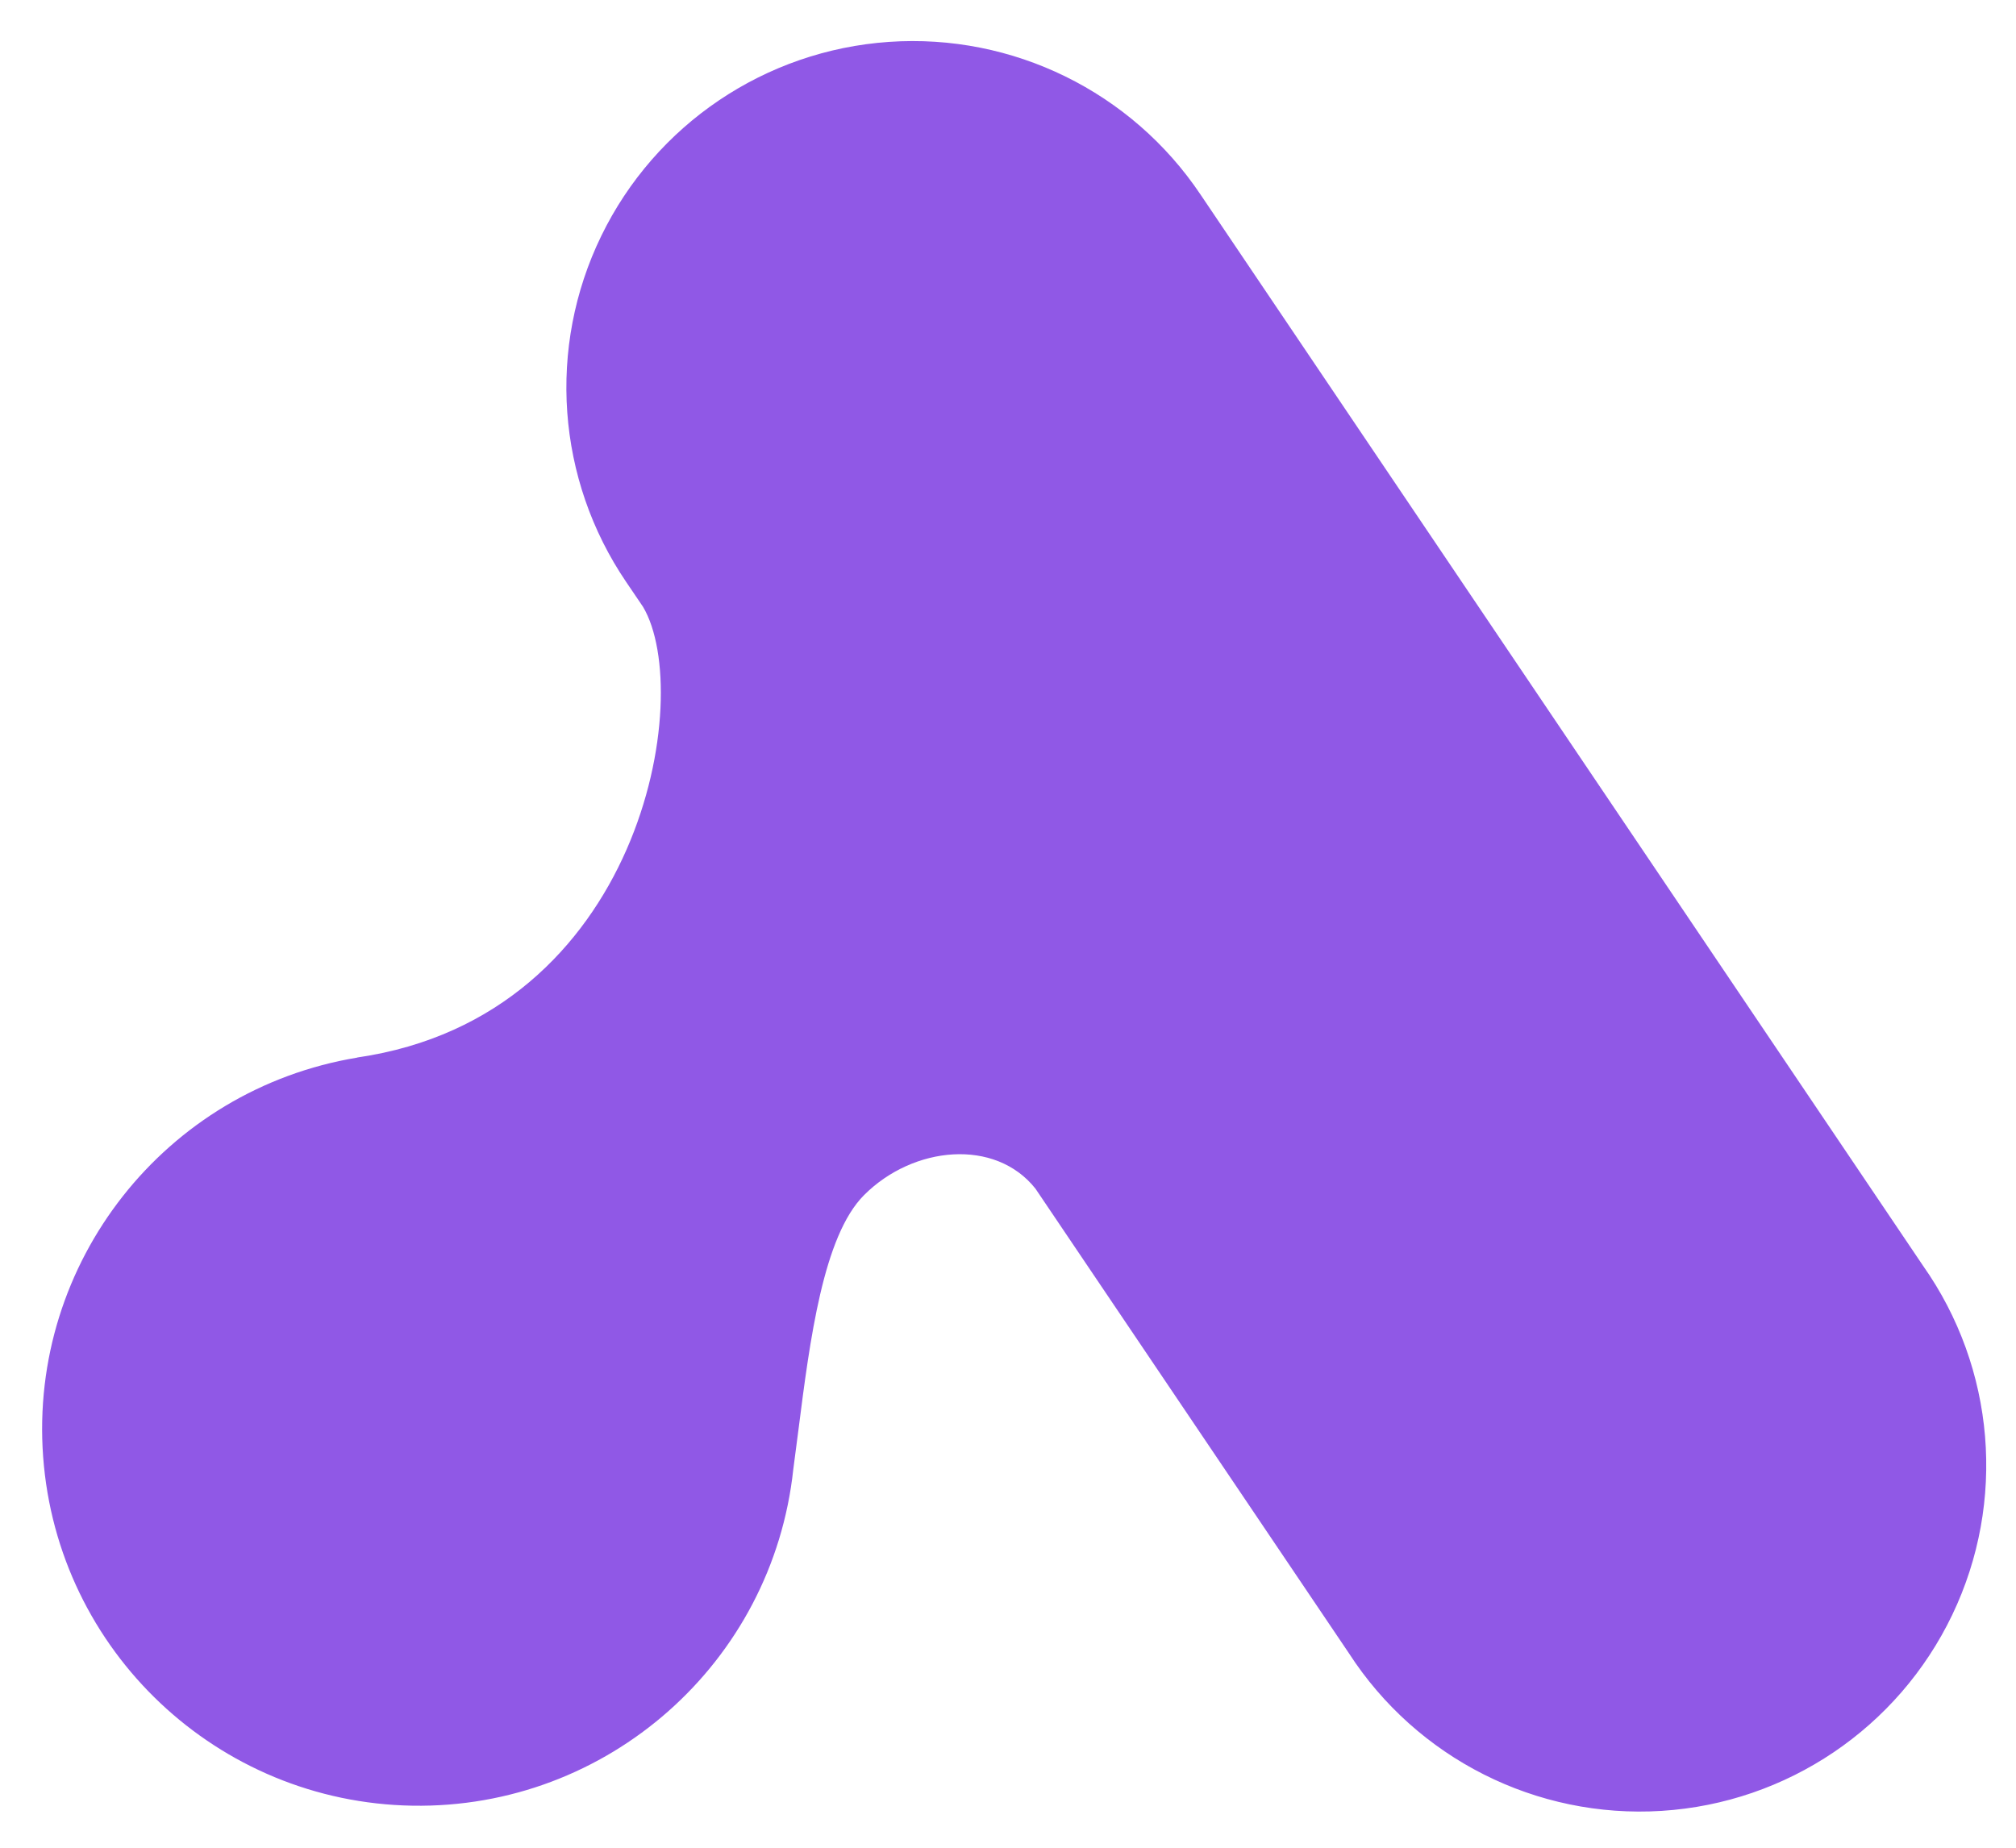
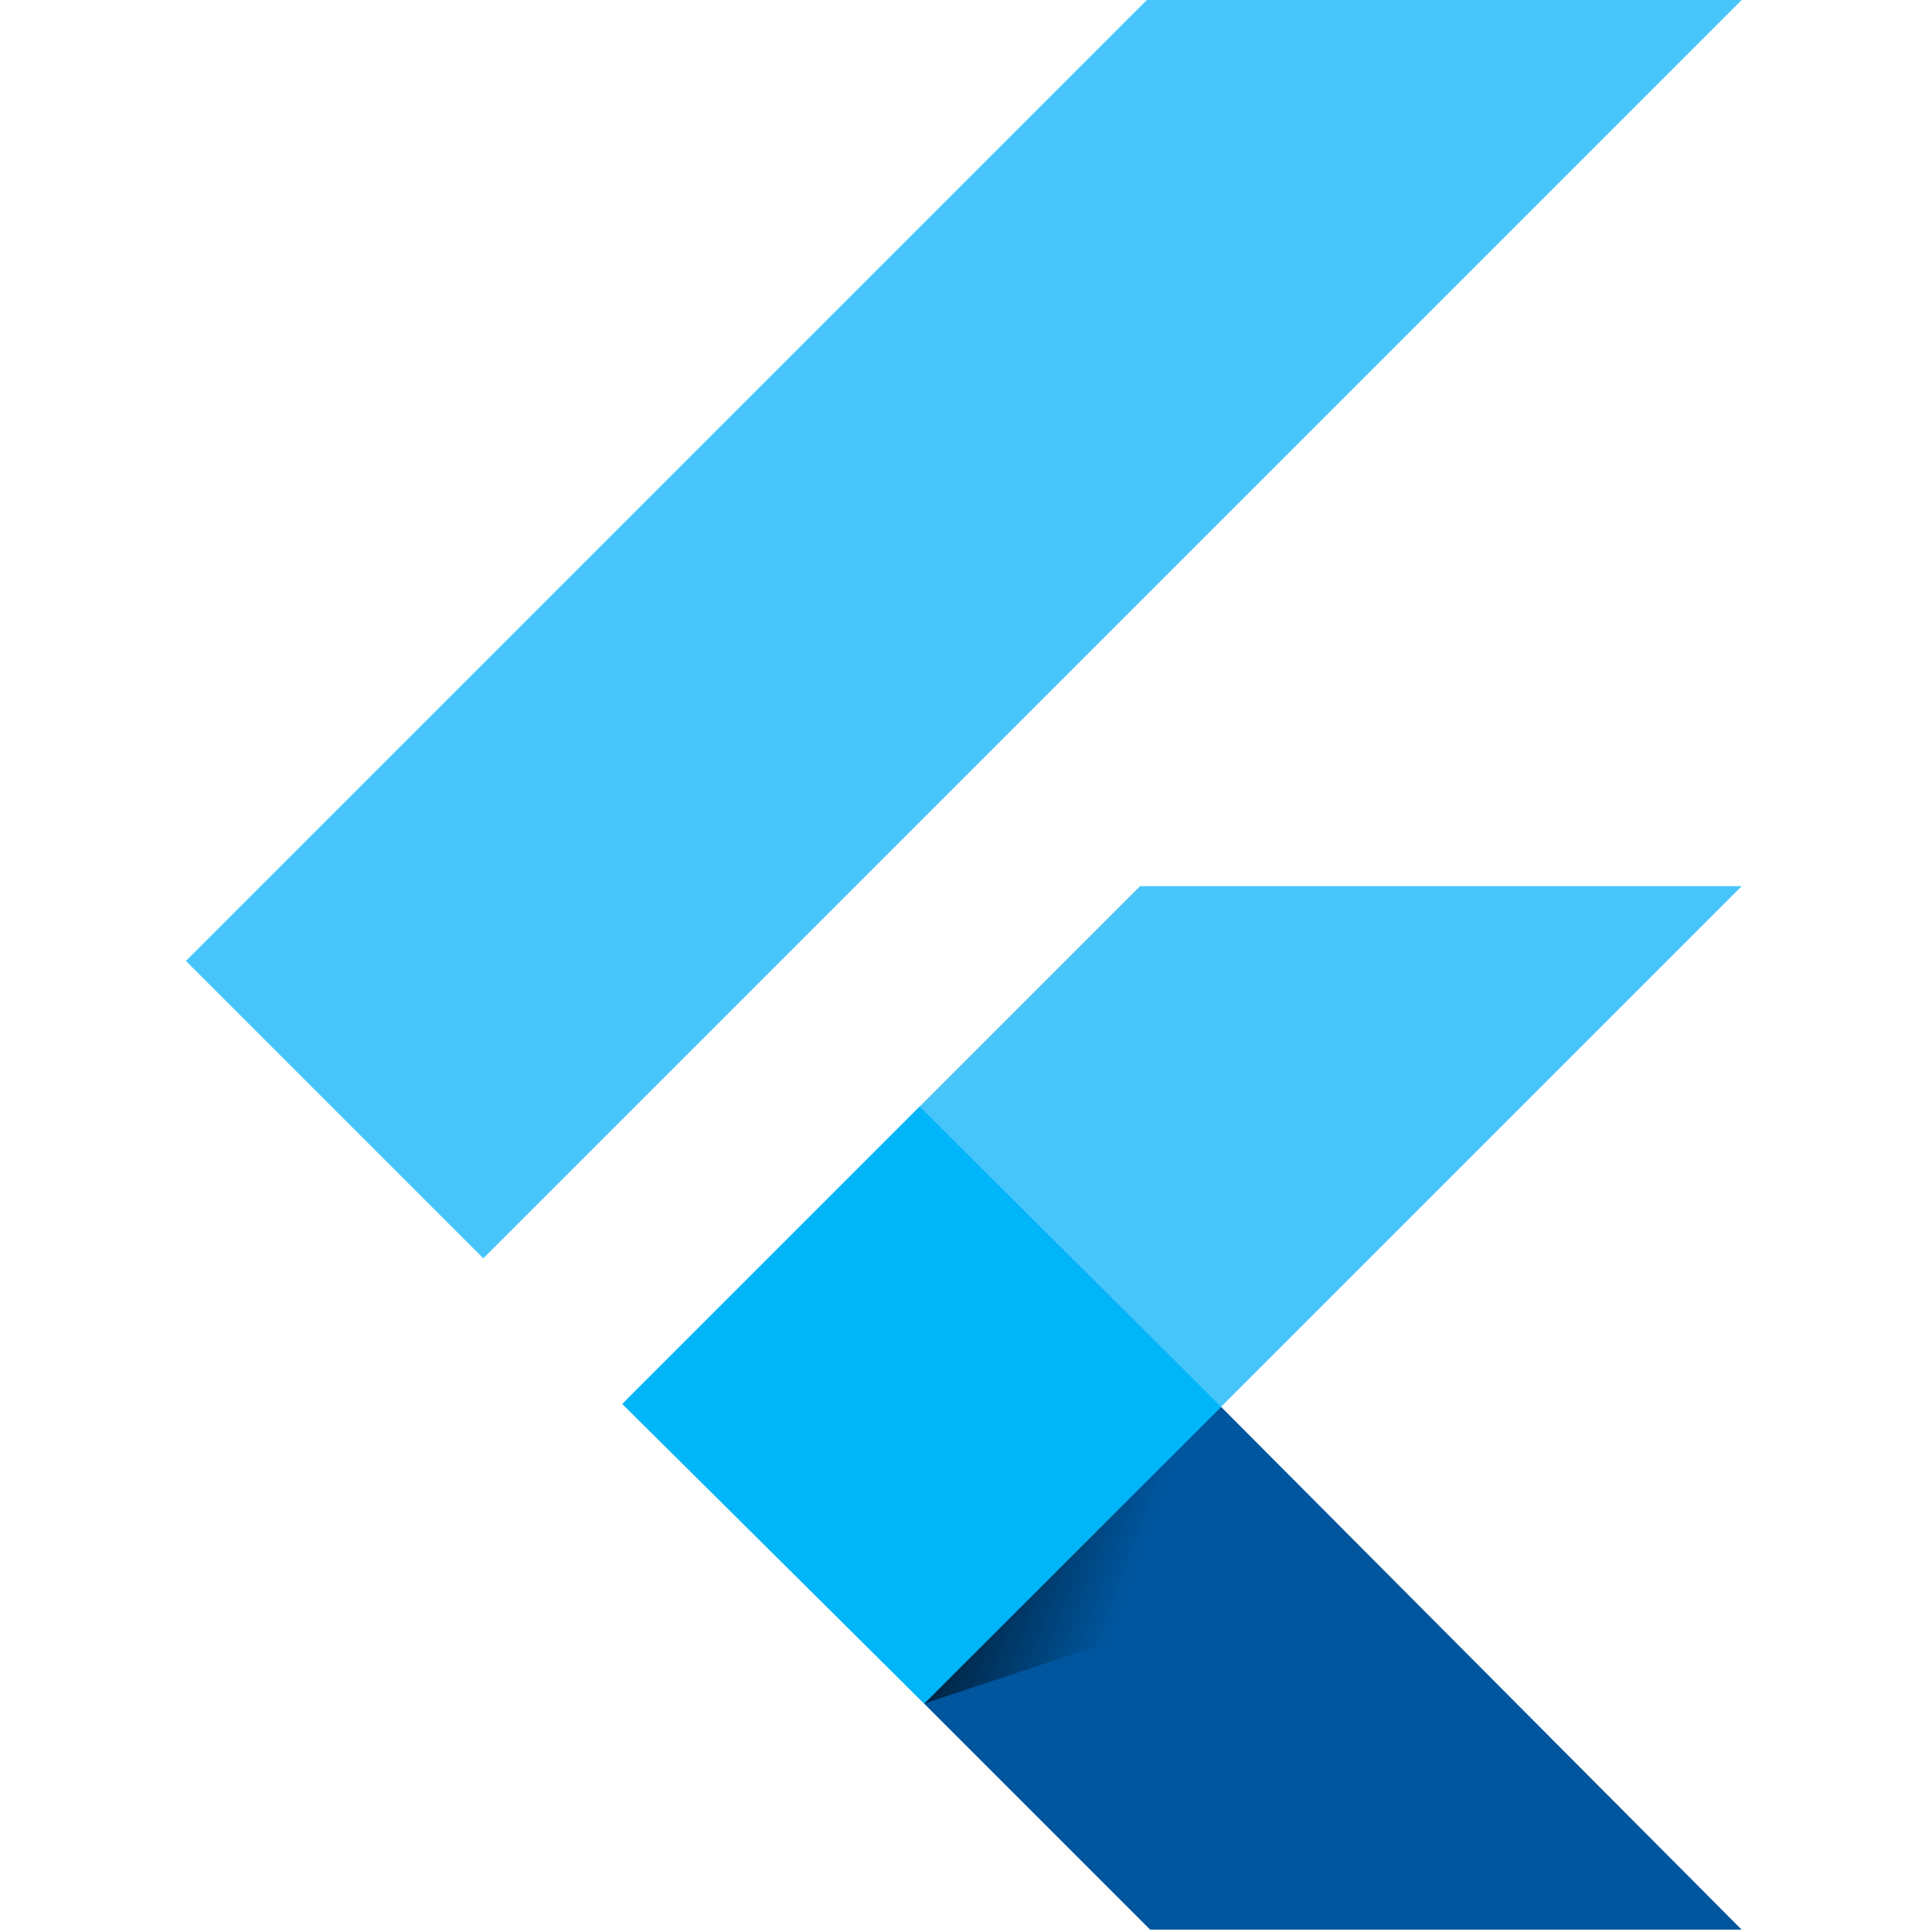
- <svg xmlns="http://www.w3.org/2000/svg" width="24" height="22" fill="none">
-   <path fill="#8142E3" d="M7.455 6.93a4.124 4.124 0 1 1 6.838-4.612l8.6 12.752a4.124 4.124 0 1 1-6.836 4.612l-3.73-5.529c-.479-.604-1.455-.51-2.04.076-.487.486-.646 1.729-.783 2.805l-.06.46a4.484 4.484 0 1 1-5.189-4.902l-.002-.001c3.393-.492 4.023-4.322 3.402-5.366l-.2-.295Z" opacity=".88" />
+ <svg xmlns="http://www.w3.org/2000/svg" width="800px" height="800px" viewBox="-30.5 0 317 317" version="1.1" preserveAspectRatio="xMidYMid">
+   <defs>
+     <linearGradient x1="3.952%" y1="26.993%" x2="75.897%" y2="52.919%" id="linearGradient-1">
+       <stop stop-color="#000000" offset="0%">
+ 
+ </stop>
+       <stop stop-color="#000000" stop-opacity="0" offset="100%">
+ 
+ </stop>
+     </linearGradient>
+   </defs>
+   <g>
+     <polygon fill="#47C5FB" points="157.666 0.001 0.001 157.666 48.801 206.466 255.268 0.001">
+ 
+ </polygon>
+     <polygon fill="#47C5FB" points="156.567 145.397 72.149 229.815 121.133 279.531 169.843 230.821 255.268 145.397">
+ 
+ </polygon>
+     <polygon fill="#00569E" points="121.133 279.531 158.215 316.613 255.267 316.613 169.842 230.821">
+ 
+ </polygon>
+     <polygon fill="#00B5F8" points="71.6 230.364 120.401 181.563 169.842 230.821 121.133 279.531">
+ 
+ </polygon>
+     <polygon fill-opacity="0.8" fill="url(#linearGradient-1)" points="121.133 279.531 161.693 266.072 165.722 234.941">
+ 
+ </polygon>
+   </g>
</svg>
